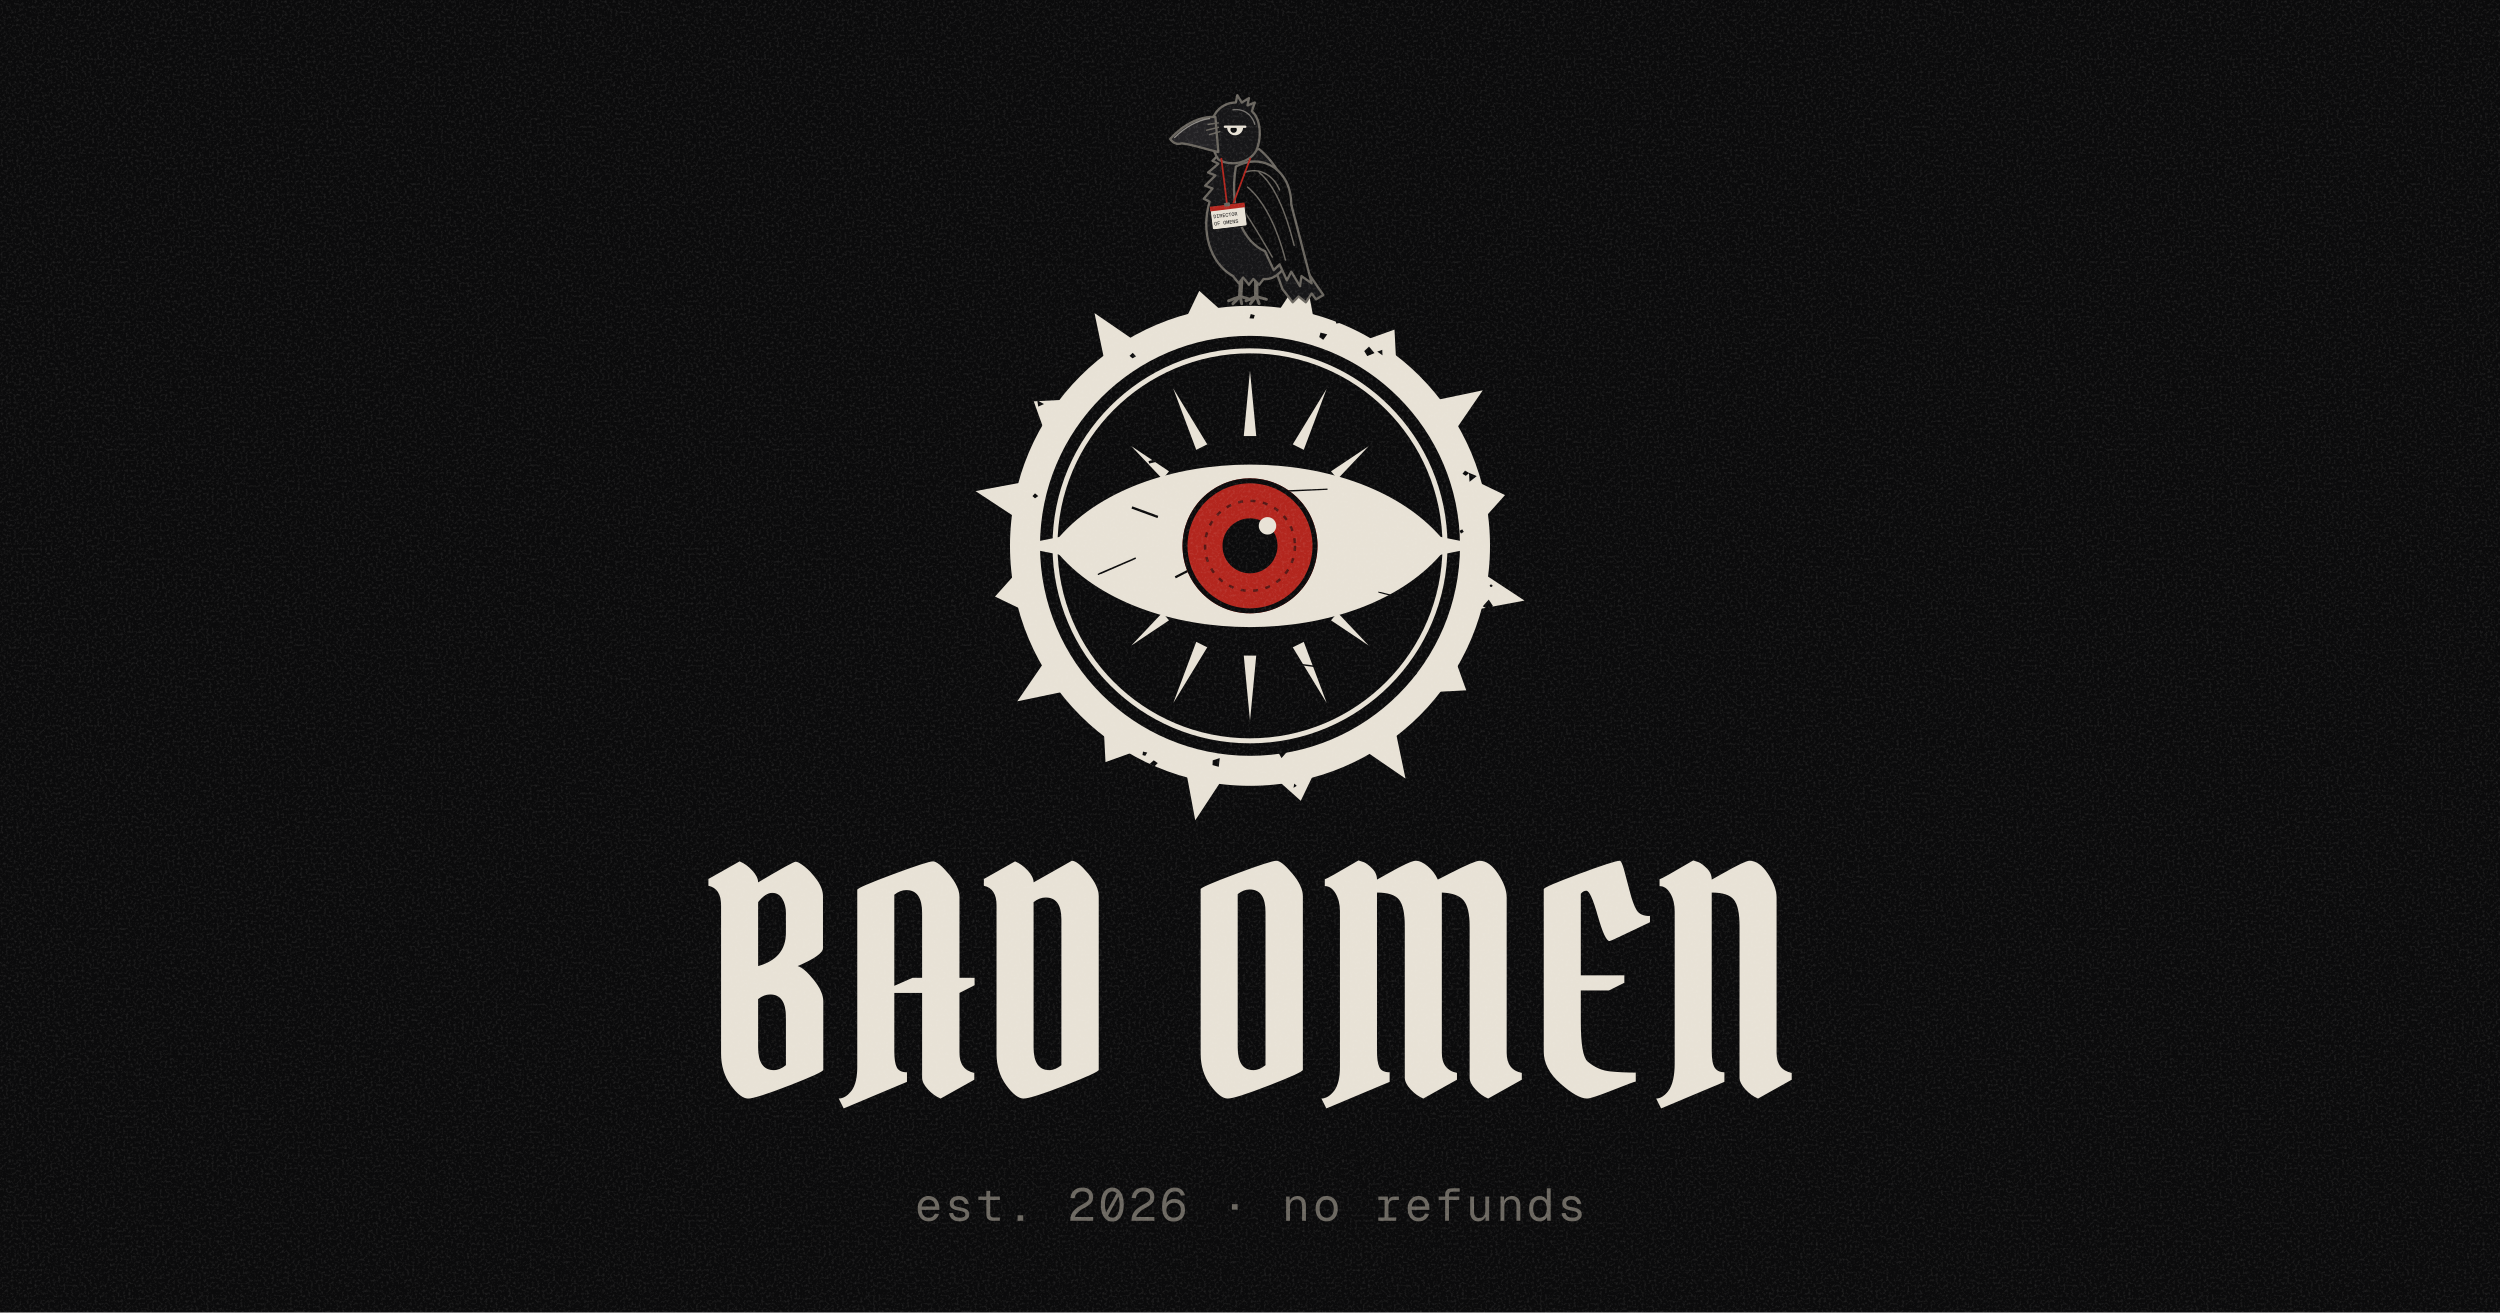
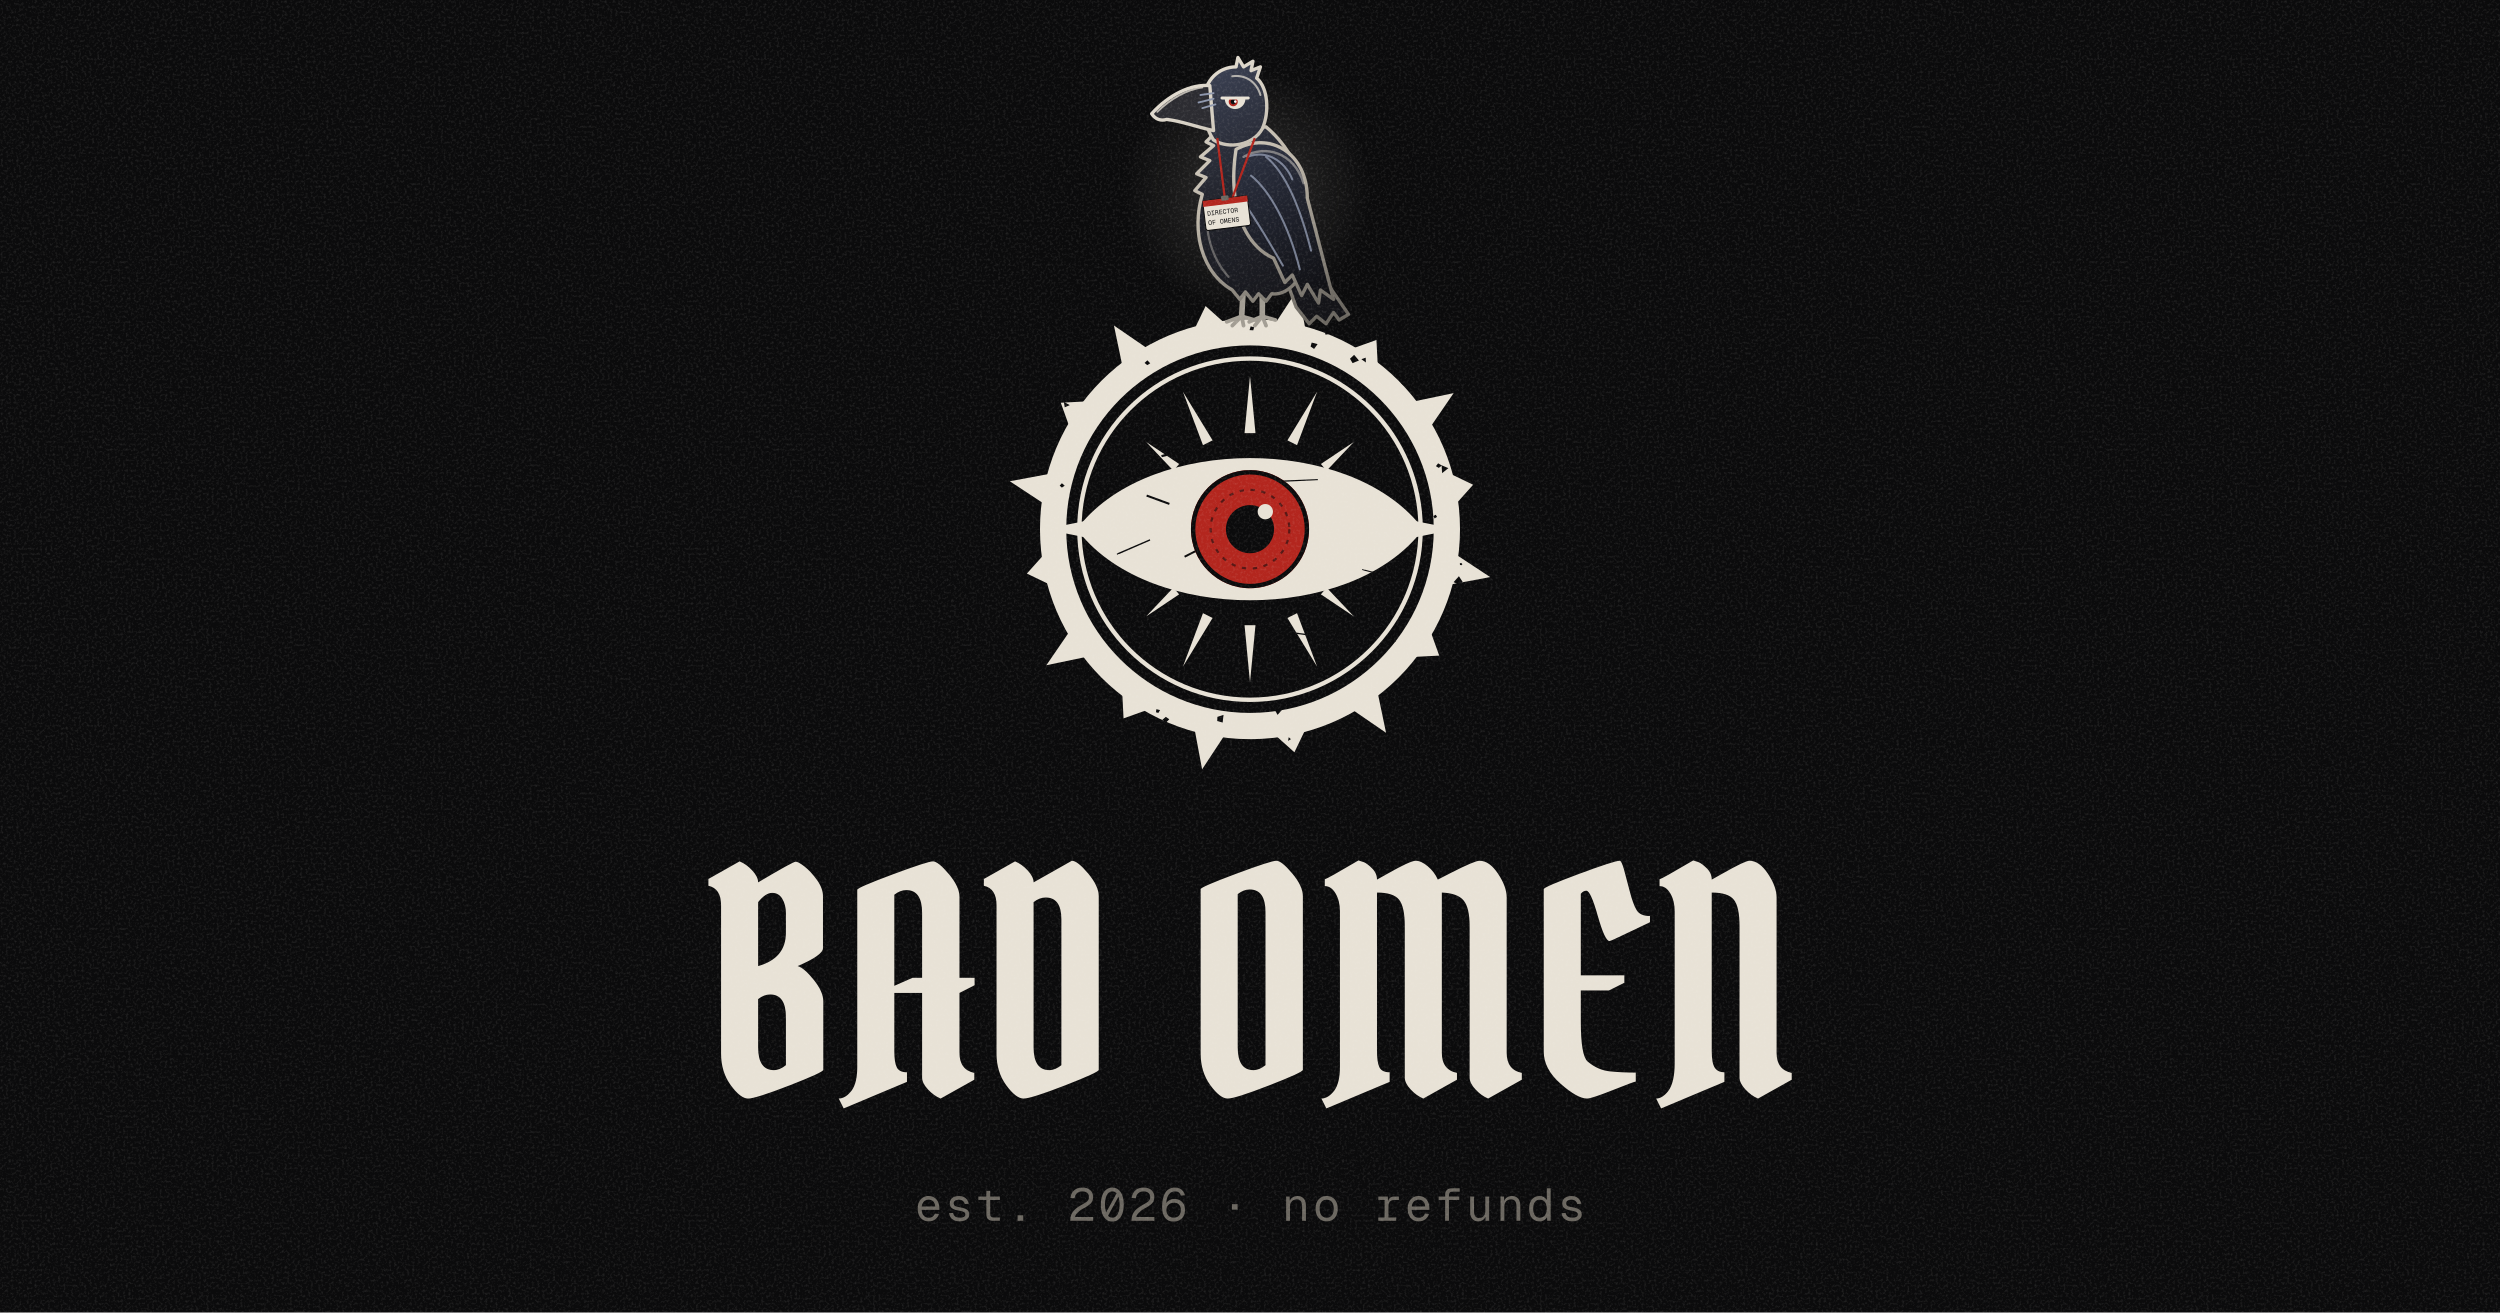
<svg xmlns="http://www.w3.org/2000/svg" width="1200" height="630" viewBox="0 0 1200 630">
  <rect width="1200" height="630" fill="#0b0b0c" />
  <filter id="og-grain" x="0" y="0" width="100%" height="100%">
    <feTurbulence type="fractalNoise" baseFrequency=".8" numOctaves="2" seed="7" />
    <feColorMatrix values="0 0 0 0 .91 0 0 0 0 .886 0 0 0 0 .84 0 0 0 2.6 -1.25" />
  </filter>
-   <g transform="translate(456 118) scale(1.2)">
+   <g transform="translate(474 128) scale(1.05)">
    <defs>
      <clipPath id="omen-almond">
        <path d="M44 120C76 80 164 80 196 120C164 160 76 160 44 120Z" />
      </clipPath>
      <mask id="omen-wear" maskUnits="userSpaceOnUse" x="0" y="0" width="240" height="240">
        <rect width="240" height="240" fill="#fff" />
        <path fill="#000" d="M177.2 60.9L179.7 61 179.9 62.7 177.9 63.7ZM48.3 49.5L44.7 48.9 46.6 45.8ZM226.8 129.8L224.7 128.4 227.2 127.6ZM134.9 202.3L132.6 204.9 130.7 201.5ZM45.5 81.2L47.8 80.1 49.8 82.9 46.3 84ZM166.9 44.1L165.7 42.1 167.6 40.3 169.8 42.9ZM217.2 144.1L215.7 145.6 213.1 144.2 215.5 141.5ZM73 45L71.8 44 73.1 42.8 74.4 44.2ZM173 43.8L170.9 42.3 172.9 41.6ZM228.5 87.3L226.8 90 223.7 87.8 226.3 85.1ZM70.7 183.5L68.9 183.5 68.9 182 70.1 182ZM79.9 207.2L81.5 205.8 83.1 206.9 81.7 208.3ZM64.4 179.4L62.4 179.1 63.2 177.5 64.8 177.6ZM216.5 135.4L217.1 136 216.6 136.5 216 136.3 215.9 135.7ZM66.6 56L68.1 57.1 66.9 58ZM207.8 94.4L207.6 90.8 210.7 92.1ZM229.8 121.6L227.7 121.8 226.4 120.3 227.5 118 229.6 119.5ZM205 91.2L206 89.9 207.7 90.9 206.3 92ZM84.1 12.6L85.8 13.8 85.1 15.2 83.1 14.8ZM87 45.2L87.3 47.9 84.7 48.7 84.9 46.4ZM184.7 201.3L187.4 202.8 185.8 204.7 183.4 204.1ZM137.7 215.1L138.7 216 137.4 216.8ZM204.9 113.4L205.5 114.4 204.4 115.1 203.8 114ZM20.6 144.5L19.4 146 18 144.5 19.4 142.5ZM98.8 9.8L100.6 9.1 101.5 11.5 99.4 12.3 97.6 11.3ZM107.5 208.4L105 207.7 105.1 205.8 107.9 204.9ZM89.5 45.7L87.9 45.5 88.7 44.4ZM121.9 27.7L121.5 29.1 119.8 29 120.3 27.3ZM35.3 100.1L34 101 33 100.1 34 99ZM214.1 168.2L213.3 169.6 212.3 168.9 212.5 167.5ZM166.4 206.6L167 207.8 165.7 208 165.2 206.9ZM149.3 37.6L147.7 36.5 148.2 34.7 150.9 35.4ZM68.1 209.7L67.7 210.6 66.4 210 67.3 208.7ZM186.9 171L184.6 173 184.2 170.9ZM164.4 49.3L166 51.1 164.6 52.4 162.4 51.3ZM196.6 51.8L198.3 52.7 196.8 54.6ZM59.9 195.7L57.4 196.5 58.3 193.8ZM180.2 29.5L179 29.9 178.7 28.6 180.1 28ZM224.1 87.1L223.5 84.2 226.1 82.7 226.3 85.5ZM35.3 64.3L34.9 61.8 37.6 63.3ZM78.1 204L77 203.7 77.2 202.3 78.9 202.7ZM157 224.3L154.9 223 157.1 220.6 158.2 223.1ZM191.7 54.2L189.9 53.9 188.9 53.1 189.6 51.4 191.6 52ZM154.2 29.5L155.3 28.7 156.9 29.3 156.2 30.8 154.5 31.1ZM179.1 178L179.7 177.1 180.4 178.3ZM217.3 106.8L219 107.4 219 108.8 217.8 109.6 216.9 108.5ZM74.2 124.6L74.4 125.2 59.2 131.8 58.9 131.2ZM83.3 108L83 108.9 72.6 105.1 72.9 104.2ZM115.3 133.4L115.5 134.5 107.7 135.4 107.6 134.3ZM151.3 155.5L151.1 156.5 137.9 154.9 138 153.8ZM126 109.9L126.4 110.7 114.2 116.8 113.8 116ZM146 167.9L145.9 168.5 134.6 167 134.7 166.5ZM180.7 75.2L180.3 76.1 167.3 70.1 167.7 69.2ZM178.6 140.1L178.5 140.6 171.2 138.7 171.3 138.2ZM105.7 124.1L106.2 124.9 90.3 133 89.9 132.2ZM93 82.7L93.3 83.7 79.7 87.1 79.4 86.1ZM180 161.6L180.1 162.3 173.8 163.8 173.6 163.1ZM140.3 173.3L139.9 174.1 124.2 166.1 124.6 165.2ZM98.6 82.2L98.5 82.7 90.3 81.5 90.4 81ZM151 97.1L151 97.6 134.1 98.4 134.1 97.8ZM182.6 87.9L182.6 88.7 168 89.4 167.9 88.6Z" />
      </mask>
    </defs>
    <g id="omen-ring">
      <g mask="url(#omen-wear)">
        <path fill="#e8e2d6" fill-rule="evenodd" d="M24 120a96 96 0 1 0 192 0a96 96 0 1 0 -192 0ZM36 120a84 84 0 1 0 168 0a84 84 0 1 0 -168 0Z" />
        <circle cx="120" cy="120" r="78" fill="none" stroke="#e8e2d6" stroke-width="2" />
        <path fill="#e8e2d6" d="M131.7 25.7L141.9 10.2 145.3 28.4ZM166.9 37.4L177.8 33.5 178.4 45.1ZM194.9 61.6L213.1 57.8 202.6 73.1ZM211.6 94.7L222 99.7 214.3 108.3ZM214.3 131.7L229.8 141.9 211.6 145.3ZM202.6 166.9L206.5 177.8 194.9 178.4ZM178.4 194.9L182.2 213.1 166.9 202.6ZM145.3 211.6L140.3 222 131.7 214.3ZM108.3 214.3L98.1 229.8 94.7 211.6ZM73.1 202.6L62.2 206.5 61.6 194.9ZM45.1 178.4L26.9 182.2 37.4 166.9ZM28.4 145.3L18 140.3 25.7 131.7ZM25.7 108.3L10.2 98.1 28.4 94.7ZM37.4 73.1L33.5 62.2 45.1 61.6ZM61.6 45.1L57.8 26.9 73.1 37.4ZM94.7 28.4L99.7 18 108.3 25.7Z" />
        <path fill="#e8e2d6" d="M117.5 76.1L120 50 122.5 76.1ZM137.1 79.4L150.7 57.1 141.5 81.6ZM98.5 81.6L89.3 57.1 102.9 79.4ZM152.4 90.2L167.5 80.1 155 93.3ZM85 93.3L72.5 80.1 87.6 90.2ZM122.5 163.9L120 190 117.5 163.9ZM141.5 158.4L150.7 182.9 137.1 160.6ZM102.9 160.6L89.3 182.9 98.5 158.4ZM155 146.7L167.5 159.9 152.4 149.8ZM87.6 149.8L72.5 159.9 85 146.7Z" />
      </g>
    </g>
    <g id="omen-eye">
      <path fill="#e8e2d6" d="M44 120C76 80 164 80 196 120C164 160 76 160 44 120Z" mask="url(#omen-wear)" />
      <g clip-path="url(#omen-almond)">
        <g id="omen-iris">
          <circle cx="120" cy="120" r="27" fill="#b3261e" />
          <circle cx="120" cy="120" r="26" fill="none" stroke="#0b0b0c" stroke-width="2" />
          <circle cx="120" cy="120" r="18" fill="none" stroke="#0b0b0c" stroke-width="1" stroke-dasharray="2 3" opacity=".55" />
          <circle cx="120" cy="120" r="11" fill="#0b0b0c" />
          <circle cx="127" cy="112" r="3.5" fill="#e8e2d6" />
        </g>
      </g>
    </g>
    <g clip-path="url(#omen-almond)">
      <g id="omen-lid-top" transform="matrix(1 0 0 0 0 120)">
        <path fill="#0b0b0c" d="M41 120C76 77 164 77 199 120Z" />
      </g>
      <g id="omen-lid-bottom" transform="matrix(1 0 0 0 0 120)">
        <path fill="#0b0b0c" d="M41 120C76 163 164 163 199 120Z" />
        <path fill="none" stroke="#e8e2d6" stroke-width="3.5" stroke-linecap="round" d="M50 120L190 120M78 121L74 131M99 121L97 131M120 121L120 131M141 121L143 131M162 121L166 131" />
      </g>
    </g>
    <g id="omen-eye-outline">
      <g mask="url(#omen-wear)">
        <path fill="none" stroke="#e8e2d6" stroke-width="5" stroke-linejoin="round" d="M44 120C76 80 164 80 196 120C164 160 76 160 44 120Z" />
        <path fill="#e8e2d6" d="M46 116L26 120L46 124ZM194 116L214 120L194 124Z" />
      </g>
    </g>
  </g>
-   <g transform="translate(556.8 40.8) scale(0.7)">
+   <g transform="translate(546.5 21.3) scale(0.9)">
+     <defs>
+       <linearGradient id="raven-rim" gradientUnits="userSpaceOnUse" x1="20" y1="10" x2="100" y2="140">
+         <stop offset="0" stop-color="#e8e2d6" />
+         <stop offset=".5" stop-color="#bdb6a9" />
+         <stop offset="1" stop-color="#6b6760" />
+       </linearGradient>
+       <linearGradient id="raven-sheen" gradientUnits="userSpaceOnUse" x1="30" y1="10" x2="95" y2="140">
+         <stop offset="0" stop-color="#3d4356" />
+         <stop offset=".45" stop-color="#24262f" />
+         <stop offset="1" stop-color="#141418" />
+       </linearGradient>
+       <linearGradient id="raven-wing" gradientUnits="userSpaceOnUse" x1="52" y1="50" x2="100" y2="136">
+         <stop offset="0" stop-color="#2f3445" />
+         <stop offset="1" stop-color="#0e0e11" />
+       </linearGradient>
+       <radialGradient id="raven-glow" gradientUnits="userSpaceOnUse" cx="58" cy="78" r="66">
+         <stop offset="0" stop-color="#e8e2d6" stop-opacity=".18" />
+         <stop offset=".45" stop-color="#e8e2d6" stop-opacity=".09" />
+         <stop offset="1" stop-color="#e8e2d6" stop-opacity="0" />
+       </radialGradient>
+     </defs>
+     <circle id="raven-halo" cx="58" cy="78" r="66" fill="url(#raven-glow)" />
    <g id="raven-body">
-       <path fill="#161618" stroke="#6b6760" stroke-width="1.6" stroke-linejoin="round" d="M76 118L90 112 112 144 107 147 104 143 100 149 95 145 91 149 84 140Z" />
-       <path fill="none" stroke="#6b6760" stroke-width="3" stroke-linecap="round" d="M56 128L55 145M66 128L66 145" />
-       <path fill="none" stroke="#6b6760" stroke-width="2" stroke-linecap="round" d="M55 145L47 148M55 145L50 150M55 145L56 150M55 145L62 147M66 145L59 148M66 145L62 150M66 145L68 150M66 145L73 147" />
-       <path fill="#161618" stroke="#6b6760" stroke-width="1.6" stroke-linejoin="round" d="M42 46L36 52L40 54L33 60L38 62L31 69L36 71L30 78L34 80C28 100 34 122 50 131L54 136L57 132L61 137L64 133L68 137L71 133C78 134 84 128 88 121C96 102 92 64 68 44Z" />
+       <path fill="url(#raven-sheen)" stroke="url(#raven-rim)" stroke-width="1.8" stroke-linejoin="round" d="M76 118L90 112 112 144 107 147 104 143 100 149 95 145 91 149 84 140Z" />
+       <path fill="none" stroke="#a29d93" stroke-width="3" stroke-linecap="round" d="M56 128L55 145M66 128L66 145" />
+       <path fill="none" stroke="#a29d93" stroke-width="2" stroke-linecap="round" d="M55 145L47 148M55 145L50 150M55 145L56 150M55 145L62 147M66 145L59 148M66 145L62 150M66 145L68 150M66 145L73 147" />
+       <path fill="url(#raven-sheen)" stroke="url(#raven-rim)" stroke-width="1.8" stroke-linejoin="round" d="M42 46L36 52L40 54L33 60L38 62L31 69L36 71L30 78L34 80C28 100 34 122 50 131L54 136L57 132L61 137L64 133L68 137L71 133C78 134 84 128 88 121C96 102 92 64 68 44Z" />
+       <path fill="none" stroke="#e8e2d6" stroke-width="1.2" stroke-linecap="round" opacity=".35" d="M37 86C35 100 39 114 48 124" />
    </g>
    <g id="raven-wings">
-       <path fill="#0b0b0c" stroke="#6b6760" stroke-width="1.6" stroke-linejoin="round" d="M52 56C70 46 90 58 90 82L104 136L97 131L96 138L90 128L87 134L82 123L78 127L72 114C58 108 47 88 52 56Z" />
-       <path fill="none" stroke="#6b6760" stroke-width="1" stroke-linecap="round" d="M60 70C70 78 80 96 86 120M56 84C63 94 70 106 77 118M68 60C78 68 86 86 92 110M58 60C68 56 78 62 82 72" />
+       <path fill="url(#raven-wing)" stroke="url(#raven-rim)" stroke-width="1.8" stroke-linejoin="round" d="M52 56C70 46 90 58 90 82L104 136L97 131L96 138L90 128L87 134L82 123L78 127L72 114C58 108 47 88 52 56Z" />
+       <path fill="none" stroke="#8e97ad" stroke-width="1.1" stroke-linecap="round" opacity=".8" d="M60 70C70 78 80 96 86 120M56 84C63 94 70 106 77 118M68 60C78 68 86 86 92 110M58 60C68 56 78 62 82 72" />
+       <path fill="none" stroke="#e8e2d6" stroke-width="1.3" stroke-linecap="round" opacity=".45" d="M56 60C68 53 83 58 88 74" />
    </g>
    <g id="raven-head">
-       <path fill="#161618" stroke="#6b6760" stroke-width="1.6" stroke-linejoin="round" d="M35 30C35 19 43 12 52 12L53 7L56 12L61 9L60 14L65 12L63 18C69 23 70 36 66 45C61 54 48 56 40 51C36 45 35 38 35 30Z" />
-       <path fill="#232225" stroke="#6b6760" stroke-width="1.6" stroke-linejoin="round" d="M38 22C28 21 16 27 7 37C9 40 12 41 15 40C23 41 31 44 40 46Z" />
-       <path fill="none" stroke="#e8e2d6" stroke-width=".9" stroke-linecap="round" opacity=".55" d="M34 23C26 24 17 29 10 36" />
-       <path fill="none" stroke="#6b6760" stroke-width="1" stroke-linecap="round" d="M40 26L33 27M40 29L32 31M41 32L34 34" />
+       <path fill="url(#raven-sheen)" stroke="url(#raven-rim)" stroke-width="1.8" stroke-linejoin="round" d="M35 30C35 19 43 12 52 12L53 7L56 12L61 9L60 14L65 12L63 18C69 23 70 36 66 45C61 54 48 56 40 51C36 45 35 38 35 30Z" />
+       <path fill="#2c2c31" stroke="url(#raven-rim)" stroke-width="1.8" stroke-linejoin="round" d="M38 22C28 21 16 27 7 37C9 40 12 41 15 40C23 41 31 44 40 46Z" />
+       <path fill="none" stroke="#e8e2d6" stroke-width="1" stroke-linecap="round" opacity=".75" d="M34 23C26 24 17 29 10 36" />
+       <path fill="none" stroke="#8e97ad" stroke-width="1" stroke-linecap="round" d="M40 26L33 27M40 29L32 31M41 32L34 34" />
      <path fill="#e8e2d6" d="M46 29A5.5 5.5 0 0 0 57 29Z" />
-       <circle cx="50.5" cy="30.6" r="2.2" fill="#0b0b0c" />
+       <circle cx="50.5" cy="30.6" r="2.4" fill="#b3261e" />
+       <circle cx="50.5" cy="30.6" r="1.4" fill="#0b0b0c" />
      <path fill="none" stroke="#e8e2d6" stroke-width="1.6" stroke-linecap="round" d="M44.5 28.6L58.5 28.6" />
-       <path fill="none" stroke="#e8e2d6" stroke-width=".9" stroke-linecap="round" opacity=".45" d="M50 17C57 16 63 20 65 27" />
+       <circle cx="51.6" cy="30.5" r=".7" fill="#fff" />
+       <path fill="none" stroke="#e8e2d6" stroke-width="1.1" stroke-linecap="round" opacity=".7" d="M50 17C57 16 63 20 65 27" />
    </g>
    <g id="raven-badge">
      <path fill="none" stroke="#b3261e" stroke-width="1.2" stroke-linejoin="round" d="M42 50L46 82M62 50L50 82" />
      <g transform="rotate(-7 47 90)">
        <rect x="35" y="82" width="24" height="16" rx="1.2" fill="#e8e2d6" stroke="#0b0b0c" stroke-width=".6" />
        <rect x="35" y="82" width="24" height="3.2" fill="#b3261e" />
        <rect x="45" y="80.6" width="4" height="2.6" rx=".6" fill="#6b6760" />
        <path fill="#0b0b0c" transform="translate(36.6 90.2)" d="M0.31 0V-2.41H0.88Q1.19 -2.41 1.42 -2.27Q1.66 -2.13 1.78 -1.86Q1.91 -1.59 1.91 -1.2Q1.91 -0.82 1.78 -0.55Q1.66 -0.28 1.42 -0.14Q1.19 0 0.88 0ZM0.6 -0.29H0.86Q1.21 -0.29 1.41 -0.52Q1.6 -0.74 1.6 -1.2Q1.6 -1.66 1.41 -1.9Q1.21 -2.13 0.86 -2.13H0.6ZM2.36 0V-0.29H2.96V-2.13H2.36V-2.41H3.86V-2.13H3.26V-0.29H3.86V0ZM4.42 0V-2.41H5.15Q5.53 -2.41 5.75 -2.22Q5.98 -2.03 5.98 -1.69Q5.98 -1.52 5.9 -1.39Q5.82 -1.26 5.7 -1.19Q5.57 -1.11 5.44 -1.1L5.43 -1.14Q5.67 -1.13 5.79 -1.03Q5.91 -0.92 5.93 -0.69L6 0H5.7L5.65 -0.66Q5.64 -0.77 5.59 -0.84Q5.55 -0.91 5.46 -0.94Q5.37 -0.97 5.21 -0.97H4.71V0ZM4.71 -1.26H5.15Q5.4 -1.26 5.54 -1.37Q5.67 -1.49 5.67 -1.69Q5.67 -1.9 5.54 -2.02Q5.4 -2.13 5.15 -2.13H4.71ZM6.58 0V-2.41H8.04V-2.13H6.87V-1.35H8V-1.07H6.87V-0.29H8.07V0ZM9.39 0.05Q9.1 0.05 8.9 -0.1Q8.7 -0.25 8.59 -0.53Q8.49 -0.82 8.49 -1.2Q8.49 -1.59 8.59 -1.88Q8.7 -2.16 8.9 -2.31Q9.1 -2.47 9.39 -2.47Q9.71 -2.47 9.93 -2.26Q10.16 -2.05 10.23 -1.68L9.92 -1.66Q9.86 -1.92 9.72 -2.05Q9.58 -2.18 9.39 -2.18Q9.19 -2.18 9.06 -2.07Q8.93 -1.95 8.86 -1.74Q8.8 -1.52 8.8 -1.2Q8.8 -0.89 8.86 -0.68Q8.93 -0.46 9.06 -0.35Q9.19 -0.23 9.39 -0.23Q9.6 -0.23 9.74 -0.38Q9.89 -0.52 9.94 -0.81L10.25 -0.8Q10.19 -0.4 9.96 -0.17Q9.73 0.05 9.39 0.05ZM11.32 0V-2.13H10.59V-2.41H12.35V-2.13H11.62V0ZM13.56 0.05Q13.27 0.05 13.08 -0.09Q12.88 -0.24 12.77 -0.52Q12.67 -0.8 12.67 -1.2Q12.67 -1.61 12.77 -1.89Q12.88 -2.18 13.08 -2.32Q13.27 -2.47 13.56 -2.47Q13.85 -2.47 14.04 -2.32Q14.24 -2.18 14.35 -1.89Q14.45 -1.61 14.45 -1.2Q14.45 -0.8 14.35 -0.52Q14.24 -0.24 14.04 -0.09Q13.85 0.05 13.56 0.05ZM13.56 -0.23Q13.75 -0.23 13.88 -0.34Q14.01 -0.45 14.08 -0.67Q14.14 -0.89 14.14 -1.2Q14.14 -1.52 14.08 -1.74Q14.01 -1.96 13.88 -2.07Q13.75 -2.18 13.56 -2.18Q13.37 -2.18 13.24 -2.07Q13.11 -1.96 13.04 -1.74Q12.98 -1.52 12.98 -1.2Q12.98 -0.89 13.04 -0.67Q13.11 -0.45 13.24 -0.34Q13.37 -0.23 13.56 -0.23ZM14.87 0V-2.41H15.6Q15.98 -2.41 16.2 -2.22Q16.43 -2.03 16.43 -1.69Q16.43 -1.52 16.35 -1.39Q16.27 -1.26 16.15 -1.19Q16.02 -1.11 15.89 -1.1L15.88 -1.14Q16.12 -1.13 16.24 -1.03Q16.36 -0.92 16.38 -0.69L16.45 0H16.15L16.1 -0.66Q16.09 -0.77 16.04 -0.84Q16 -0.91 15.91 -0.94Q15.82 -0.97 15.66 -0.97H15.16V0ZM15.16 -1.26H15.6Q15.85 -1.26 15.99 -1.37Q16.12 -1.49 16.12 -1.69Q16.12 -1.9 15.99 -2.02Q15.85 -2.13 15.6 -2.13H15.16Z" />
        <path fill="#0b0b0c" transform="translate(36.6 95.2)" d="M1.02 0.05Q0.73 0.05 0.54 -0.09Q0.34 -0.24 0.23 -0.52Q0.13 -0.8 0.13 -1.2Q0.13 -1.61 0.23 -1.89Q0.34 -2.18 0.54 -2.32Q0.73 -2.47 1.02 -2.47Q1.31 -2.47 1.5 -2.32Q1.7 -2.18 1.81 -1.89Q1.91 -1.61 1.91 -1.2Q1.91 -0.8 1.81 -0.52Q1.7 -0.24 1.5 -0.09Q1.31 0.05 1.02 0.05ZM1.02 -0.23Q1.21 -0.23 1.34 -0.34Q1.47 -0.45 1.54 -0.67Q1.6 -0.89 1.6 -1.2Q1.6 -1.52 1.54 -1.74Q1.47 -1.96 1.34 -2.07Q1.21 -2.18 1.02 -2.18Q0.83 -2.18 0.7 -2.07Q0.57 -1.96 0.5 -1.74Q0.44 -1.52 0.44 -1.2Q0.44 -0.89 0.5 -0.67Q0.57 -0.45 0.7 -0.34Q0.83 -0.23 1.02 -0.23ZM2.43 0V-2.41H3.93V-2.14H2.59L2.72 -2.27V-1.32H3.86V-1.04H2.72V0ZM7.29 0.05Q7 0.05 6.81 -0.09Q6.61 -0.24 6.5 -0.52Q6.4 -0.8 6.4 -1.2Q6.4 -1.61 6.5 -1.89Q6.61 -2.18 6.81 -2.32Q7 -2.47 7.29 -2.47Q7.58 -2.47 7.77 -2.32Q7.97 -2.18 8.08 -1.89Q8.18 -1.61 8.18 -1.2Q8.18 -0.8 8.08 -0.52Q7.97 -0.24 7.77 -0.09Q7.58 0.05 7.29 0.05ZM7.29 -0.23Q7.48 -0.23 7.61 -0.34Q7.74 -0.45 7.81 -0.67Q7.87 -0.89 7.87 -1.2Q7.87 -1.52 7.81 -1.74Q7.74 -1.96 7.61 -2.07Q7.48 -2.18 7.29 -2.18Q7.1 -2.18 6.97 -2.07Q6.84 -1.96 6.77 -1.74Q6.71 -1.52 6.71 -1.2Q6.71 -0.89 6.77 -0.67Q6.84 -0.45 6.97 -0.34Q7.1 -0.23 7.29 -0.23ZM9.25 -0.27 8.8 -2.14H8.82V0H8.53V-2.41H8.97L9.45 -0.43H9.31L9.79 -2.41H10.23V0H9.94V-2.14H9.96L9.51 -0.27ZM10.76 0V-2.41H12.22V-2.13H11.05V-1.35H12.18V-1.07H11.05V-0.29H12.25V0ZM12.78 0V-2.41H13.19L14.1 -0.21L14.05 -0.2V-2.41H14.34V0H13.93L13.02 -2.21L13.07 -2.22V0ZM15.69 0.05Q15.43 0.05 15.24 -0.05Q15.04 -0.16 14.92 -0.34Q14.8 -0.53 14.78 -0.77L15.09 -0.79Q15.11 -0.61 15.19 -0.49Q15.27 -0.36 15.4 -0.3Q15.52 -0.23 15.69 -0.23Q15.86 -0.23 15.98 -0.27Q16.1 -0.32 16.15 -0.4Q16.21 -0.48 16.21 -0.6Q16.21 -0.72 16.16 -0.8Q16.11 -0.88 15.96 -0.96Q15.82 -1.03 15.54 -1.11Q15.29 -1.18 15.13 -1.27Q14.98 -1.35 14.91 -1.48Q14.84 -1.6 14.84 -1.78Q14.84 -1.99 14.93 -2.14Q15.03 -2.29 15.21 -2.38Q15.39 -2.47 15.64 -2.47Q15.89 -2.47 16.06 -2.37Q16.24 -2.27 16.35 -2.09Q16.45 -1.92 16.48 -1.7L16.17 -1.68Q16.15 -1.83 16.09 -1.94Q16.02 -2.05 15.91 -2.12Q15.8 -2.18 15.63 -2.18Q15.41 -2.18 15.28 -2.08Q15.14 -1.97 15.14 -1.8Q15.14 -1.68 15.19 -1.61Q15.24 -1.54 15.37 -1.48Q15.49 -1.42 15.72 -1.36Q16.02 -1.28 16.19 -1.18Q16.37 -1.07 16.44 -0.94Q16.52 -0.8 16.52 -0.59Q16.52 -0.4 16.41 -0.26Q16.31 -0.11 16.12 -0.03Q15.94 0.05 15.69 0.05Z" />
      </g>
    </g>
  </g>
  <path fill="#e8e2d6" transform="translate(338.7 527.3) scale(1.4823)" d="M17 -70Q28.3 -76.7 29.15 -76.7Q30 -76.7 32 -75.15Q34 -73.6 36 -70.85Q38 -68.1 38 -65.5V-48.7Q38 -46.4 29.8 -42.9Q31.9 -42.3 35 -38.45Q38.1 -34.6 38.1 -31.5V-9.3Q38.1 -8.5 27.15 -4.25Q16.2 0 13.75 0Q11.3 0 8.15 -4.3Q5 -8.6 5 -14.6V-62.6Q5 -68 0.9 -68.9V-71.1L11 -76.8Q13.2 -75.9 15.1 -73.85Q17 -71.8 17 -70ZM22.1 -9.2Q24 -9.2 26 -10.8V-26.3Q26 -33.7 20.9 -33.7Q18.9 -33.7 17 -32.2V-16.6Q17 -9.2 22.1 -9.2ZM17 -63.6V-42.9Q26 -45.4 26 -53.7V-60Q26 -62.7 24.85 -64.65Q23.7 -66.6 21.55 -66.6Q19.4 -66.6 17 -63.6ZM49.1 -10.2V-67.6Q49.1 -68.3 60.5 -72.55Q71.9 -76.8 73.6 -76.8Q75.3 -76.8 78.75 -72.7Q82.2 -68.6 82.2 -65.3V-39.1H87.1V-36.7L82.2 -34.2V-14.8Q82.2 -9.3 87 -8.3V-6.1L76.1 0Q73.9 -0.9 72 -2.95Q70.1 -5 70.1 -6.8V-34.2H61.1V-15.4Q61.1 -11.7 61.9 -10.1Q62.7 -8.5 65.2 -8.5V-5.4L44.7 3.2L43.1 0Q45.3 0 47.3 -2.6Q49.1 -5.1 49.1 -10.2ZM65 -67.5Q63 -67.5 61.1 -66V-36.5L67 -39.1H70.1V-60.1Q70.1 -67.5 65 -67.5ZM127.3 -65.5V-9.3Q127.3 -8.5 116.35 -4.25Q105.4 0 102.95 0Q100.5 0 97.35 -4.3Q94.2 -8.6 94.2 -14.6V-62.6Q94.2 -68 90.1 -68.9V-71.1L100.2 -76.8Q102.4 -75.9 104.3 -73.85Q106.2 -71.8 106.2 -70L118.6 -77Q120.4 -77 123.85 -72.9Q127.3 -68.8 127.3 -65.5ZM111.3 -9.2Q113.2 -9.2 115.2 -10.8V-58Q115.2 -65.1 110.1 -65.1Q108.1 -65.1 106.2 -63.6V-16.6Q106.2 -9.2 111.3 -9.2ZM160.3 -14.6V-67.8Q160.3 -68.5 171.7 -72.75Q183.1 -77 184.8 -77Q186.5 -77 189.95 -72.9Q193.4 -68.8 193.4 -65.5V-9.3Q193.4 -8.5 182.45 -4.25Q171.5 0 169.05 0Q166.6 0 163.45 -4.3Q160.3 -8.6 160.3 -14.6ZM177.4 -9.2Q179.3 -9.2 181.3 -10.8V-60.3Q181.3 -67.7 176.2 -67.7Q174.2 -67.7 172.3 -66.2V-16.6Q172.3 -9.2 177.4 -9.2ZM205.4 -10.2V-60.7Q205.4 -64 204 -66.4Q202.6 -68.8 200.5 -68.8V-71Q201.2 -71.1 211.4 -77.1Q212.1 -76.9 213.1 -76.55Q214.1 -76.2 215.75 -74.6Q217.4 -73 217.4 -70.9Q218 -71.2 220.8 -72.8Q228.2 -77 229.95 -77Q231.7 -77 233.85 -75.2Q236 -73.4 237.1 -70.9Q237.3 -71 241.2 -73Q249 -77 250.6 -77Q253.8 -77 256.6 -72.8Q259.4 -68.6 259.4 -65.1V-14.8Q259.4 -9.3 264.3 -8.3V-6.1L253.4 0Q251.2 -0.9 249.3 -2.95Q247.4 -5 247.4 -6.8V-55.8Q247.4 -61.8 245.45 -64.15Q243.5 -66.5 238.4 -66.7V-14.8Q238.4 -9.3 243.3 -8.3V-6.1L232.4 0Q230.2 -0.9 228.3 -2.95Q226.4 -5 226.4 -6.8V-55.8Q226.4 -62.1 224.55 -64.4Q222.7 -66.7 217.4 -66.7V-15.4Q217.4 -11.7 218.2 -10.1Q219 -8.5 221.5 -8.5V-5.4L201 3.2L199.4 0Q201.6 0 203.6 -2.6Q205.4 -5.1 205.4 -10.2ZM285.2 -67.3Q284.2 -67.3 283.4 -66.3V-39.9H297.5V-37.5L292.5 -35H283.4V-25Q283.4 -13.9 285.6 -12Q288.9 -9.2 292.8 -8.8Q296.7 -8.4 301.2 -8.4V-5.5Q300.7 -5.5 293.8 -2.75Q286.9 0 285.4 0Q282.3 0 276.85 -4.8Q271.4 -9.6 271.4 -15.2V-67.8Q271.4 -68.5 282.85 -72.75Q294.3 -77 296 -77Q296.6 -77 297.4 -74.1Q298.2 -71.2 299.25 -67.1Q300.3 -63 301.45 -61.05Q302.6 -59.1 305.8 -59.1V-57.1Q303.6 -56.1 298.35 -53.55Q293.1 -51 292.7 -51Q291.2 -51 288.9 -59.15Q286.6 -67.3 285.2 -67.3ZM313.8 -11.4V-60.7Q313.8 -64 312.4 -66.4Q311 -68.8 308.9 -68.8V-71Q309.6 -71.1 319.8 -77.1Q320.5 -76.9 321.5 -76.55Q322.5 -76.2 324.15 -74.6Q325.8 -73 325.8 -70.9Q326.4 -71.2 329.2 -72.8Q336.6 -77 338 -77Q341.2 -77 344 -72.8Q346.8 -68.6 346.8 -65.1V-14.8Q346.8 -9.3 351.7 -8.3V-6.1L340.8 0Q338.6 -0.9 336.7 -2.95Q334.8 -5 334.8 -6.8V-55.8Q334.8 -62.1 332.95 -64.4Q331.1 -66.7 325.8 -66.7V-15.4Q325.8 -11.4 326.8 -9.95Q327.8 -8.5 329.9 -8.5V-5.4L309.4 3.2L307.8 0Q309.8 0 311.7 -2.4Q313.8 -5.2 313.8 -11.4Z" />
  <path fill="#6b6760" transform="translate(439.1 586)" d="M6.73 0.26Q5.08 0.26 3.88 -0.48Q2.68 -1.23 2.03 -2.61Q1.39 -3.98 1.39 -5.83Q1.39 -7.68 2.03 -9.04Q2.68 -10.41 3.86 -11.16Q5.04 -11.92 6.64 -11.92Q8.16 -11.92 9.33 -11.21Q10.49 -10.49 11.15 -9.13Q11.81 -7.77 11.81 -5.81V-5.26H3.32Q3.43 -3.39 4.32 -2.44Q5.21 -1.5 6.73 -1.5Q7.88 -1.5 8.61 -2.04Q9.35 -2.57 9.64 -3.45L11.62 -3.3Q11.15 -1.74 9.87 -0.74Q8.58 0.26 6.73 0.26ZM3.32 -6.89H9.79Q9.66 -8.58 8.8 -9.37Q7.94 -10.16 6.64 -10.16Q5.3 -10.16 4.43 -9.34Q3.56 -8.51 3.32 -6.89ZM21.52 0.26Q20 0.26 18.9 -0.26Q17.8 -0.79 17.17 -1.68Q16.55 -2.57 16.46 -3.67L18.4 -3.81Q18.57 -2.73 19.35 -2.11Q20.13 -1.5 21.52 -1.5Q22.82 -1.5 23.53 -1.87Q24.25 -2.24 24.25 -3.04Q24.25 -3.54 24.01 -3.87Q23.76 -4.2 23.1 -4.43Q22.44 -4.66 21.17 -4.88Q19.47 -5.19 18.52 -5.64Q17.56 -6.09 17.16 -6.78Q16.77 -7.46 16.77 -8.4Q16.77 -9.42 17.27 -10.21Q17.78 -11 18.77 -11.46Q19.76 -11.92 21.19 -11.92Q22.64 -11.92 23.62 -11.41Q24.6 -10.89 25.17 -10.04Q25.74 -9.2 25.92 -8.18L23.98 -8.05Q23.85 -8.67 23.49 -9.14Q23.13 -9.61 22.54 -9.89Q21.96 -10.16 21.17 -10.16Q19.89 -10.16 19.28 -9.66Q18.66 -9.15 18.66 -8.4Q18.66 -7.81 18.95 -7.46Q19.23 -7.11 19.87 -6.9Q20.51 -6.69 21.56 -6.51Q23.37 -6.23 24.36 -5.78Q25.35 -5.32 25.74 -4.66Q26.14 -4 26.14 -3.04Q26.14 -2 25.54 -1.26Q24.93 -0.53 23.88 -0.13Q22.84 0.26 21.52 0.26ZM37.72 0Q36.02 0 35.19 -0.79Q34.35 -1.58 34.35 -3.21V-14.39H36.2V-3.21Q36.2 -2.4 36.57 -2.01Q36.95 -1.63 37.72 -1.63H40.84V0ZM30.5 -10.03V-11.66H40.84V-10.03ZM49.34 0V-2.68H52.06V0ZM74.6 0Q74.6 -1.65 75.12 -2.98Q75.63 -4.31 76.94 -5.52Q78.25 -6.73 80.58 -7.96Q81.66 -8.54 82.32 -9.02Q82.98 -9.5 83.29 -10.05Q83.6 -10.6 83.6 -11.4Q83.6 -12.21 83.25 -12.81Q82.89 -13.42 82.2 -13.77Q81.51 -14.12 80.47 -14.12Q78.82 -14.12 77.87 -13.27Q76.91 -12.41 76.67 -10.82L74.69 -10.96Q74.95 -13.24 76.45 -14.61Q77.94 -15.97 80.47 -15.97Q82.08 -15.97 83.22 -15.4Q84.37 -14.83 84.97 -13.8Q85.58 -12.78 85.58 -11.44Q85.58 -10.25 85.18 -9.38Q84.79 -8.51 83.85 -7.77Q82.92 -7.02 81.29 -6.16Q79.88 -5.41 78.92 -4.64Q77.97 -3.87 77.47 -3.16Q76.98 -2.44 76.93 -1.85H85.6V0ZM90.84 -2.24 97 -13.46 98.76 -13.38 92.6 -2.16ZM94.8 0.35Q93.11 0.35 91.86 -0.64Q90.62 -1.63 89.96 -3.45Q89.3 -5.28 89.3 -7.79Q89.3 -10.32 89.96 -12.14Q90.62 -13.97 91.86 -14.97Q93.11 -15.97 94.8 -15.97Q96.52 -15.97 97.75 -14.97Q98.98 -13.97 99.64 -12.14Q100.3 -10.32 100.3 -7.79Q100.3 -5.28 99.64 -3.45Q98.98 -1.63 97.75 -0.64Q96.52 0.35 94.8 0.35ZM94.8 -1.5Q95.9 -1.5 96.68 -2.27Q97.46 -3.04 97.89 -4.46Q98.32 -5.87 98.32 -7.79Q98.32 -9.75 97.89 -11.16Q97.46 -12.58 96.68 -13.35Q95.9 -14.12 94.8 -14.12Q93.72 -14.12 92.93 -13.35Q92.14 -12.58 91.71 -11.16Q91.28 -9.75 91.28 -7.79Q91.28 -5.87 91.71 -4.46Q92.14 -3.04 92.93 -2.27Q93.72 -1.5 94.8 -1.5ZM104 0Q104 -1.65 104.52 -2.98Q105.03 -4.31 106.34 -5.52Q107.65 -6.73 109.98 -7.96Q111.06 -8.54 111.72 -9.02Q112.38 -9.5 112.69 -10.05Q113 -10.6 113 -11.4Q113 -12.21 112.65 -12.81Q112.29 -13.42 111.6 -13.77Q110.91 -14.12 109.87 -14.12Q108.22 -14.12 107.27 -13.27Q106.31 -12.41 106.07 -10.82L104.09 -10.96Q104.35 -13.24 105.85 -14.61Q107.34 -15.97 109.87 -15.97Q111.48 -15.97 112.62 -15.4Q113.77 -14.83 114.37 -13.8Q114.98 -12.78 114.98 -11.44Q114.98 -10.25 114.58 -9.38Q114.19 -8.51 113.25 -7.77Q112.32 -7.02 110.69 -6.16Q109.28 -5.41 108.32 -4.64Q107.37 -3.87 106.87 -3.16Q106.38 -2.44 106.33 -1.85H115V0ZM124.24 0.35Q122.48 0.35 121.24 -0.45Q120 -1.25 119.35 -2.82Q118.7 -4.38 118.7 -6.6Q118.7 -8.54 119.02 -10.23Q119.34 -11.92 120.05 -13.21Q120.77 -14.5 121.95 -15.23Q123.12 -15.97 124.86 -15.97Q126.25 -15.97 127.21 -15.51Q128.18 -15.05 128.79 -14.21Q129.39 -13.38 129.7 -12.28L127.72 -12.1Q127.46 -13.02 126.81 -13.57Q126.16 -14.12 124.86 -14.12Q123.56 -14.12 122.64 -13.39Q121.71 -12.65 121.2 -11.18Q120.68 -9.7 120.64 -7.48L120.24 -7.57Q120.48 -8.36 121.09 -9.03Q121.69 -9.7 122.58 -10.11Q123.47 -10.52 124.6 -10.52Q126.14 -10.52 127.28 -9.86Q128.42 -9.2 129.06 -8Q129.7 -6.8 129.7 -5.19Q129.7 -3.48 129.01 -2.23Q128.31 -0.99 127.09 -0.32Q125.87 0.35 124.24 0.35ZM124.29 -1.5Q125.83 -1.5 126.77 -2.47Q127.72 -3.45 127.72 -5.19Q127.72 -6.82 126.83 -7.77Q125.94 -8.71 124.46 -8.71Q123.41 -8.71 122.57 -8.28Q121.74 -7.85 121.25 -7.06Q120.77 -6.27 120.77 -5.19Q120.77 -4.11 121.2 -3.28Q121.63 -2.44 122.42 -1.97Q123.21 -1.5 124.29 -1.5ZM152.24 -5.35V-8.03H154.96V-5.35ZM178.25 0V-11.66H179.94L180.01 -8.69L179.79 -8.89Q180.01 -9.92 180.59 -10.59Q181.17 -11.26 181.99 -11.59Q182.8 -11.92 183.7 -11.92Q185.05 -11.92 185.94 -11.33Q186.83 -10.74 187.29 -9.73Q187.75 -8.73 187.75 -7.5V0H185.9V-6.97Q185.9 -8.6 185.27 -9.45Q184.63 -10.3 183.31 -10.3Q182.41 -10.3 181.68 -9.91Q180.95 -9.53 180.52 -8.79Q180.1 -8.05 180.1 -6.97V0ZM197.7 0.26Q196.09 0.26 194.89 -0.48Q193.7 -1.23 193.04 -2.61Q192.38 -3.98 192.38 -5.83Q192.38 -7.7 193.04 -9.06Q193.7 -10.43 194.89 -11.18Q196.09 -11.92 197.7 -11.92Q199.31 -11.92 200.5 -11.18Q201.7 -10.43 202.36 -9.06Q203.02 -7.7 203.02 -5.83Q203.02 -3.98 202.36 -2.61Q201.7 -1.23 200.5 -0.48Q199.31 0.26 197.7 0.26ZM197.7 -1.5Q199.31 -1.5 200.2 -2.65Q201.09 -3.81 201.09 -5.83Q201.09 -7.85 200.2 -9.01Q199.31 -10.16 197.7 -10.16Q196.09 -10.16 195.2 -9.01Q194.31 -7.85 194.31 -5.83Q194.31 -3.81 195.2 -2.65Q196.09 -1.5 197.7 -1.5ZM222.48 0V-1.63H226.42L225.52 -0.75V-10.93L226.42 -10.03H222.48V-11.66H227.06L227.23 -8.54L227.06 -8.67Q227.23 -10.19 227.98 -10.92Q228.73 -11.66 229.98 -11.66H232.38V-9.99H230Q229.15 -9.99 228.56 -9.65Q227.98 -9.31 227.67 -8.66Q227.36 -8.01 227.36 -7.04V-0.75L226.48 -1.63H231.06V0ZM241.93 0.26Q240.28 0.26 239.08 -0.48Q237.88 -1.23 237.23 -2.61Q236.59 -3.98 236.59 -5.83Q236.59 -7.68 237.23 -9.04Q237.88 -10.41 239.06 -11.16Q240.24 -11.92 241.84 -11.92Q243.36 -11.92 244.53 -11.21Q245.69 -10.49 246.35 -9.13Q247.01 -7.77 247.01 -5.81V-5.26H238.52Q238.63 -3.39 239.52 -2.44Q240.41 -1.5 241.93 -1.5Q243.08 -1.5 243.81 -2.04Q244.55 -2.57 244.84 -3.45L246.82 -3.3Q246.35 -1.74 245.07 -0.74Q243.78 0.26 241.93 0.26ZM238.52 -6.89H244.99Q244.86 -8.58 244 -9.37Q243.14 -10.16 241.84 -10.16Q240.5 -10.16 239.63 -9.34Q238.76 -8.51 238.52 -6.89ZM254.56 0V-12.41Q254.56 -13.97 255.37 -14.79Q256.17 -15.62 257.82 -15.62H261.56V-13.99H257.82Q257.14 -13.99 256.77 -13.56Q256.41 -13.13 256.41 -12.41V0ZM251.44 -10.03V-11.66H261.34V-10.03ZM270.39 0.26Q268.65 0.26 267.61 -0.91Q266.58 -2.09 266.58 -4.16V-11.66H268.43V-4.66Q268.43 -2.97 269.03 -2.17Q269.64 -1.36 270.89 -1.36Q272.26 -1.36 273.05 -2.25Q273.84 -3.15 273.84 -4.71V-11.66H275.69V0H273.93V-2.88L274.21 -2.73Q273.86 -1.3 272.87 -0.52Q271.88 0.26 270.39 0.26ZM281.15 0V-11.66H282.84L282.91 -8.69L282.69 -8.89Q282.91 -9.92 283.49 -10.59Q284.07 -11.26 284.89 -11.59Q285.7 -11.92 286.6 -11.92Q287.95 -11.92 288.84 -11.33Q289.73 -10.74 290.19 -9.73Q290.65 -8.73 290.65 -7.5V0H288.8V-6.97Q288.8 -8.6 288.17 -9.45Q287.53 -10.3 286.21 -10.3Q285.31 -10.3 284.58 -9.91Q283.85 -9.53 283.42 -8.79Q283 -8.05 283 -6.97V0ZM299.87 0.26Q298.33 0.26 297.21 -0.48Q296.09 -1.23 295.48 -2.6Q294.88 -3.96 294.88 -5.83Q294.88 -7.7 295.48 -9.06Q296.09 -10.43 297.21 -11.18Q298.33 -11.92 299.87 -11.92Q300.82 -11.92 301.58 -11.57Q302.34 -11.22 302.85 -10.69Q303.37 -10.16 303.57 -9.61L303.37 -9.15V-15.62H305.22V0H303.55L303.44 -2.64L303.72 -2.31Q303.46 -1.52 302.9 -0.94Q302.34 -0.35 301.57 -0.04Q300.8 0.26 299.87 0.26ZM299.98 -1.5Q301.04 -1.5 301.8 -2.02Q302.56 -2.55 302.96 -3.53Q303.37 -4.51 303.37 -5.83Q303.37 -7.19 302.96 -8.16Q302.56 -9.13 301.79 -9.65Q301.02 -10.16 299.94 -10.16Q298.51 -10.16 297.66 -9.01Q296.82 -7.85 296.82 -5.83Q296.82 -3.83 297.66 -2.66Q298.51 -1.5 299.98 -1.5ZM315.52 0.26Q314 0.26 312.9 -0.26Q311.8 -0.79 311.17 -1.68Q310.55 -2.57 310.46 -3.67L312.4 -3.81Q312.57 -2.73 313.35 -2.11Q314.13 -1.5 315.52 -1.5Q316.82 -1.5 317.53 -1.87Q318.25 -2.24 318.25 -3.04Q318.25 -3.54 318.01 -3.87Q317.76 -4.2 317.1 -4.43Q316.44 -4.66 315.17 -4.88Q313.47 -5.19 312.52 -5.64Q311.56 -6.09 311.16 -6.78Q310.77 -7.46 310.77 -8.4Q310.77 -9.42 311.27 -10.21Q311.78 -11 312.77 -11.46Q313.76 -11.92 315.19 -11.92Q316.64 -11.92 317.62 -11.41Q318.6 -10.89 319.17 -10.04Q319.74 -9.2 319.92 -8.18L317.98 -8.05Q317.85 -8.67 317.49 -9.14Q317.13 -9.61 316.54 -9.89Q315.96 -10.16 315.17 -10.16Q313.89 -10.16 313.28 -9.66Q312.66 -9.15 312.66 -8.4Q312.66 -7.81 312.95 -7.46Q313.23 -7.11 313.87 -6.9Q314.51 -6.69 315.56 -6.51Q317.37 -6.23 318.36 -5.78Q319.35 -5.32 319.74 -4.66Q320.14 -4 320.14 -3.04Q320.14 -2 319.53 -1.26Q318.93 -0.53 317.88 -0.13Q316.84 0.26 315.52 0.26Z" />
  <rect width="1200" height="630" filter="url(#og-grain)" opacity=".10" />
</svg>
